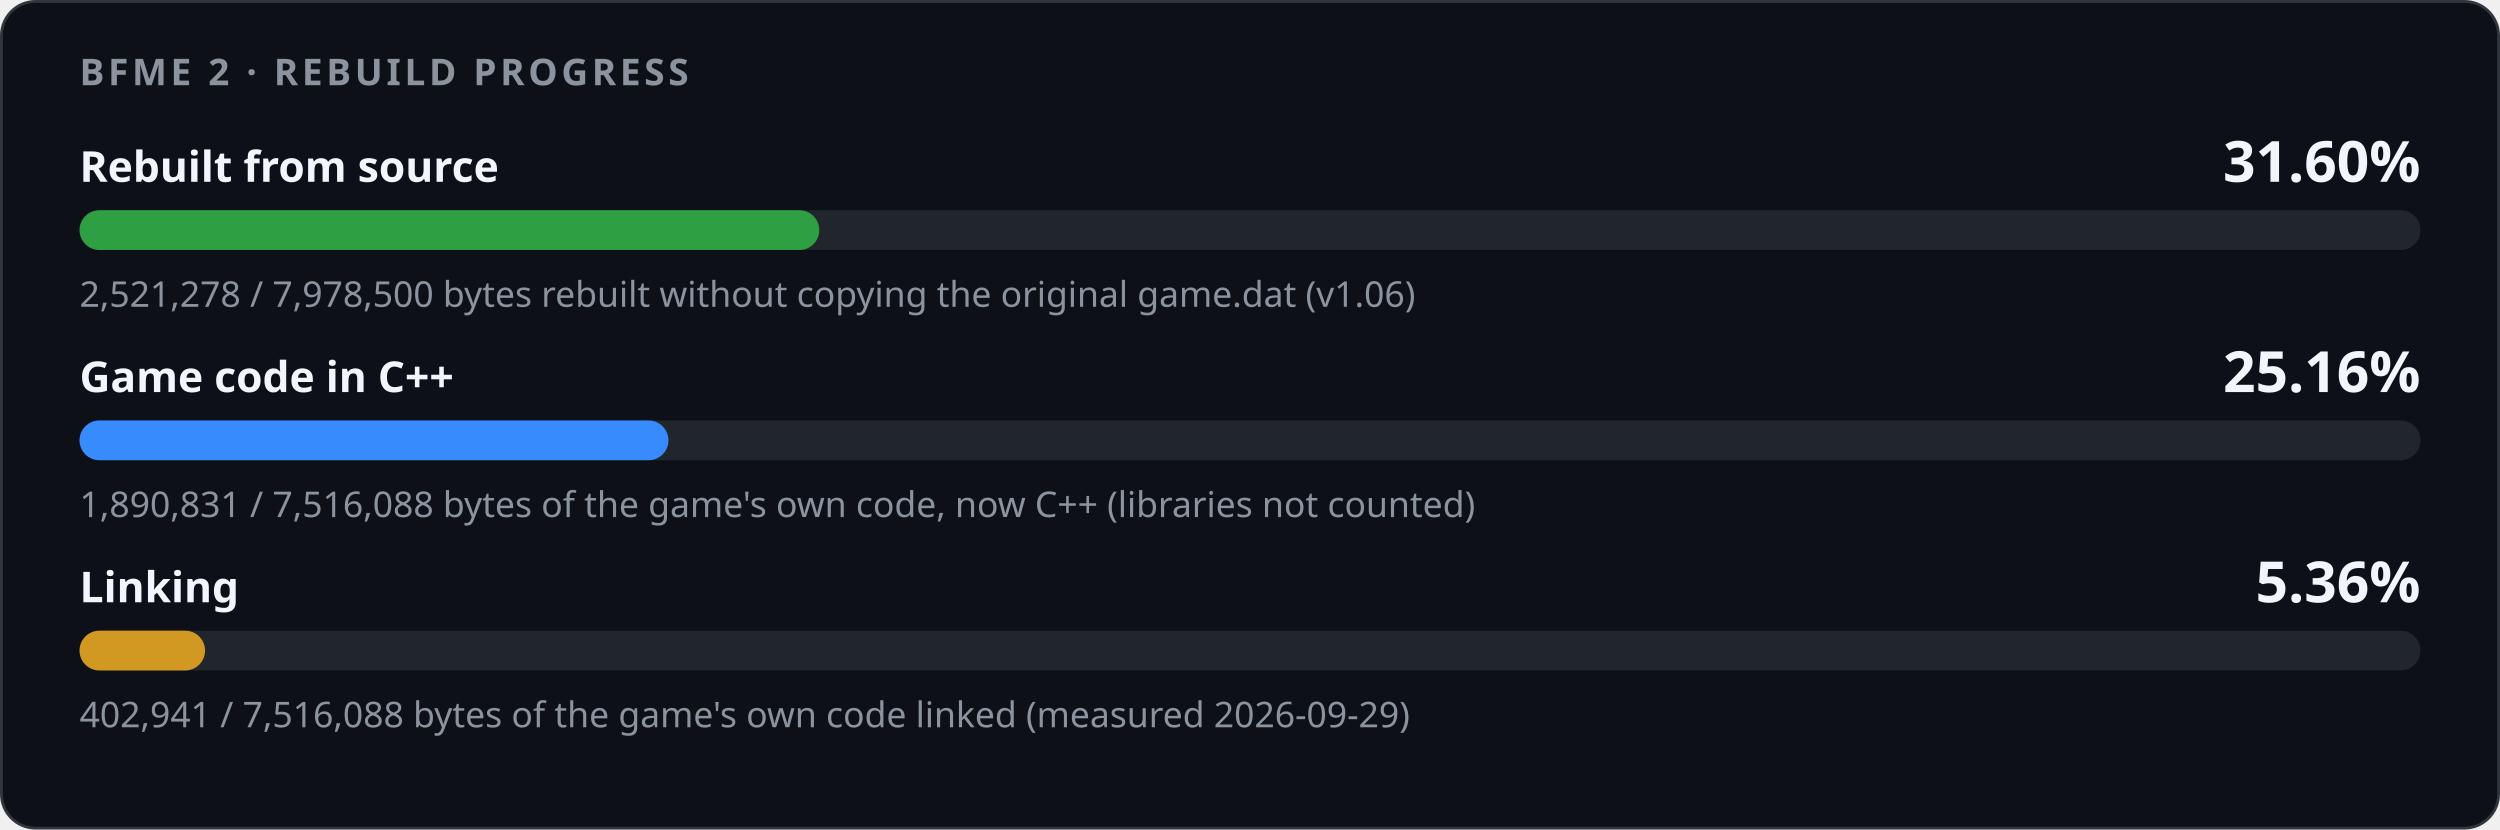
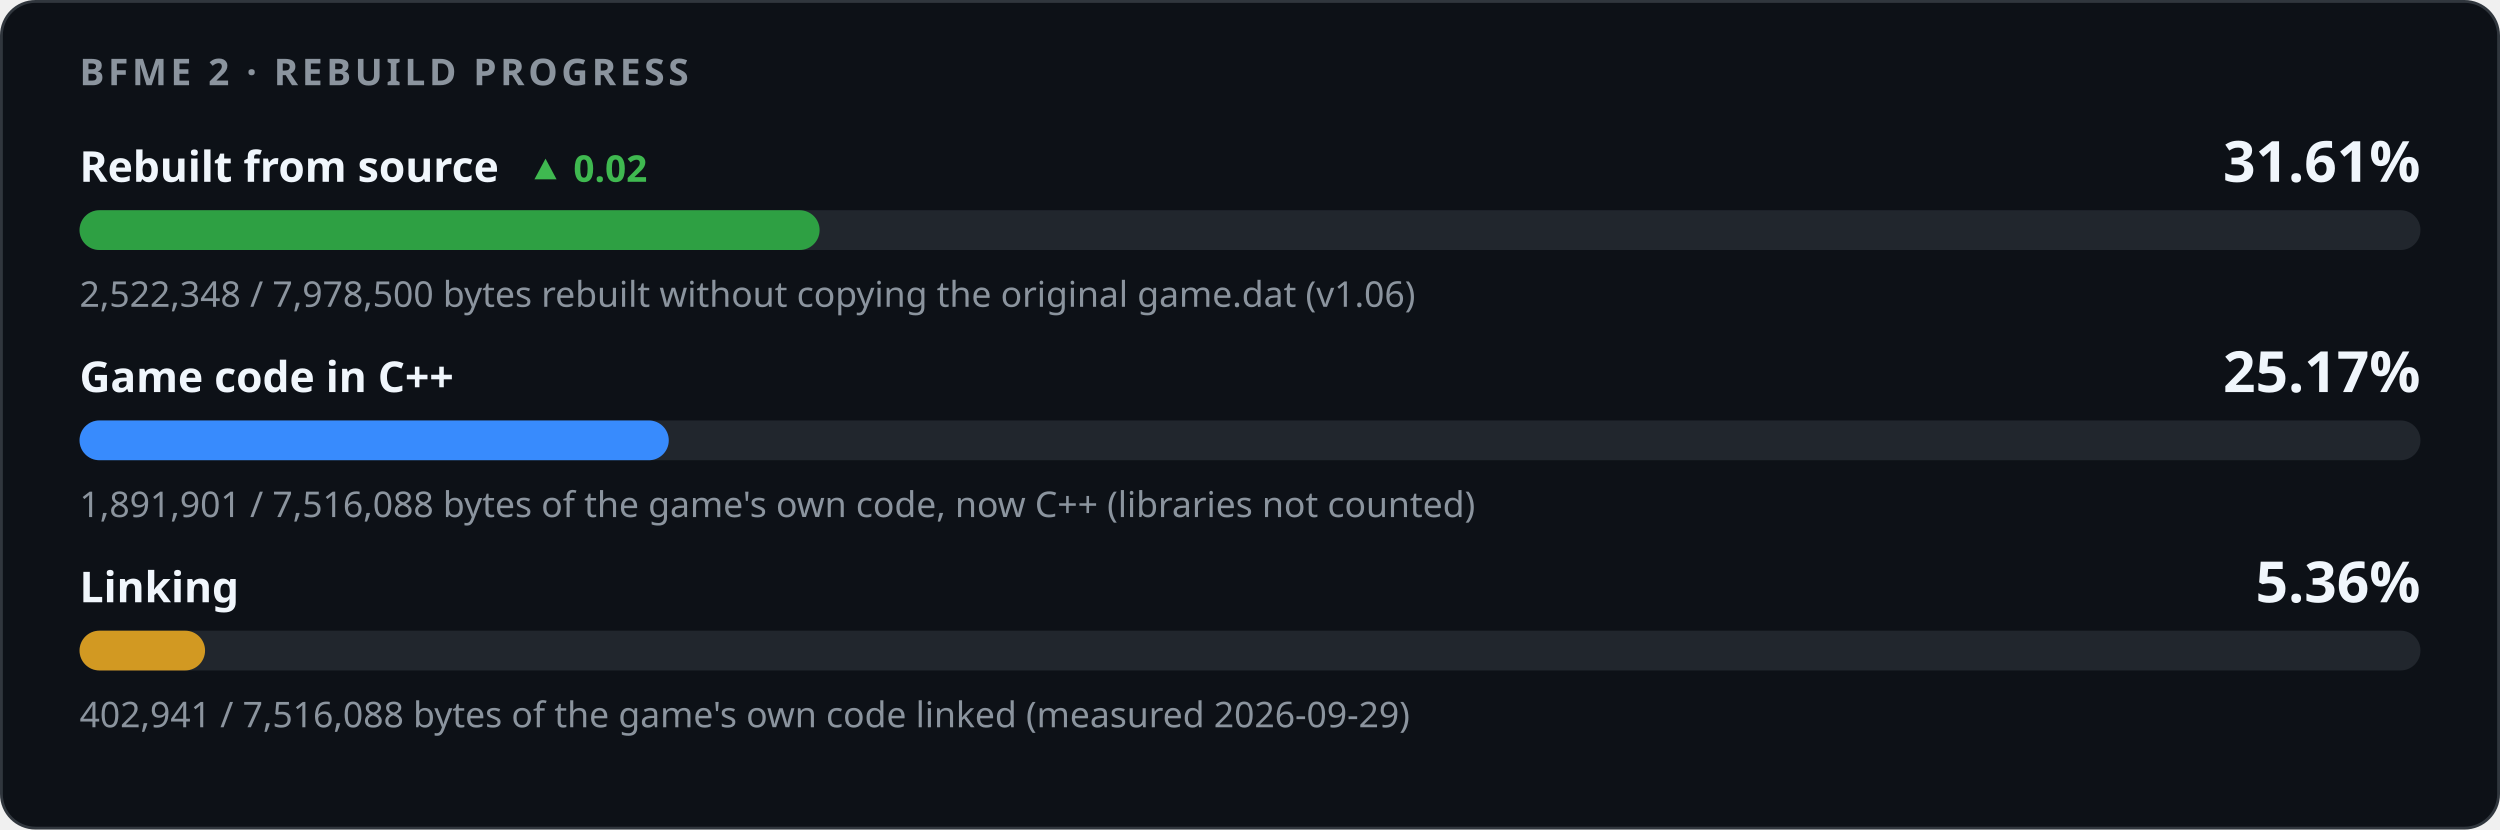
<svg xmlns="http://www.w3.org/2000/svg" width="880" height="292" viewBox="0 0 880 292" role="img" aria-labelledby="title desc">
  <style>
    .card { fill: #0d1117; stroke: #30363d; } .track { fill: #21262d; }
    .strong { fill: #f0f6fc; } .muted { fill: #8b949e; } .up { fill: #3fb950; } .down { fill: #f85149; }
    @media (prefers-color-scheme: light) {
      .card { fill: #ffffff; stroke: #d0d7de; } .track { fill: #eaeef2; }
      .strong { fill: #1f2328; } .muted { fill: #59636e; } .up { fill: #1a7f37; } .down { fill: #cf222e; }
    }
  </style>
  <rect class="card" x="0.5" y="0.5" width="879" height="291" rx="12" />
  <g font-family="-apple-system,BlinkMacSystemFont,'Segoe UI','Noto Sans',Helvetica,Arial,sans-serif">
    <text x="28" y="30" class="muted" font-size="13" font-weight="600" letter-spacing="1.3">BFME 2 · REBUILD PROGRESS</text>
-     <text x="28" y="64" class="strong" font-size="15" font-weight="600">Rebuilt from source</text>
-     <text x="852" y="64" class="strong" font-size="20" font-weight="700" text-anchor="end">31.60%</text>
+     <text x="28" y="64" class="strong" font-size="15" font-weight="600">Rebuilt from source<tspan class="up" dx="10" font-size="13" font-weight="600">▲ 0.02</tspan>
+     </text>
+     <text x="852" y="64" class="strong" font-size="20" font-weight="700" text-anchor="end">31.61%</text>
    <rect class="track" x="28" y="74" width="824" height="14" rx="7" />
-     <rect x="28" y="74" width="260.39" height="14" rx="7" fill="#2ea043" />
-     <text x="28" y="108" class="muted" font-size="12.5">2,521,278 / 7,978,500 bytes rebuilt without copying the original game.dat (v1.06)</text>
+     <rect x="28" y="74" width="260.50" height="14" rx="7" fill="#2ea043" />
+     <text x="28" y="108" class="muted" font-size="12.5">2,522,348 / 7,978,500 bytes rebuilt without copying the original game.dat (v1.06)</text>
    <text x="28" y="138" class="strong" font-size="15" font-weight="600">Game code in C++</text>
-     <text x="852" y="138" class="strong" font-size="20" font-weight="700" text-anchor="end">25.16%</text>
+     <text x="852" y="138" class="strong" font-size="20" font-weight="700" text-anchor="end">25.17%</text>
    <rect class="track" x="28" y="148" width="824" height="14" rx="7" />
-     <rect x="28" y="148" width="207.29" height="14" rx="7" fill="#388bfd" />
-     <text x="28" y="182" class="muted" font-size="12.5">1,890,831 / 7,516,088 bytes of the game's own code, now C++ (libraries not counted)</text>
+     <rect x="28" y="148" width="207.41" height="14" rx="7" fill="#388bfd" />
+     <text x="28" y="182" class="muted" font-size="12.5">1,891,901 / 7,516,088 bytes of the game's own code, now C++ (libraries not counted)</text>
    <text x="28" y="212" class="strong" font-size="15" font-weight="600">Linking</text>
    <text x="852" y="212" class="strong" font-size="20" font-weight="700" text-anchor="end">5.36%</text>
    <rect class="track" x="28" y="222" width="824" height="14" rx="7" />
    <rect x="28" y="222" width="44.18" height="14" rx="7" fill="#d29922" />
    <text x="28" y="256" class="muted" font-size="12.5">402,941 / 7,516,088 bytes of the game's own code linked (measured 2026-09-29)</text>
  </g>
</svg>
